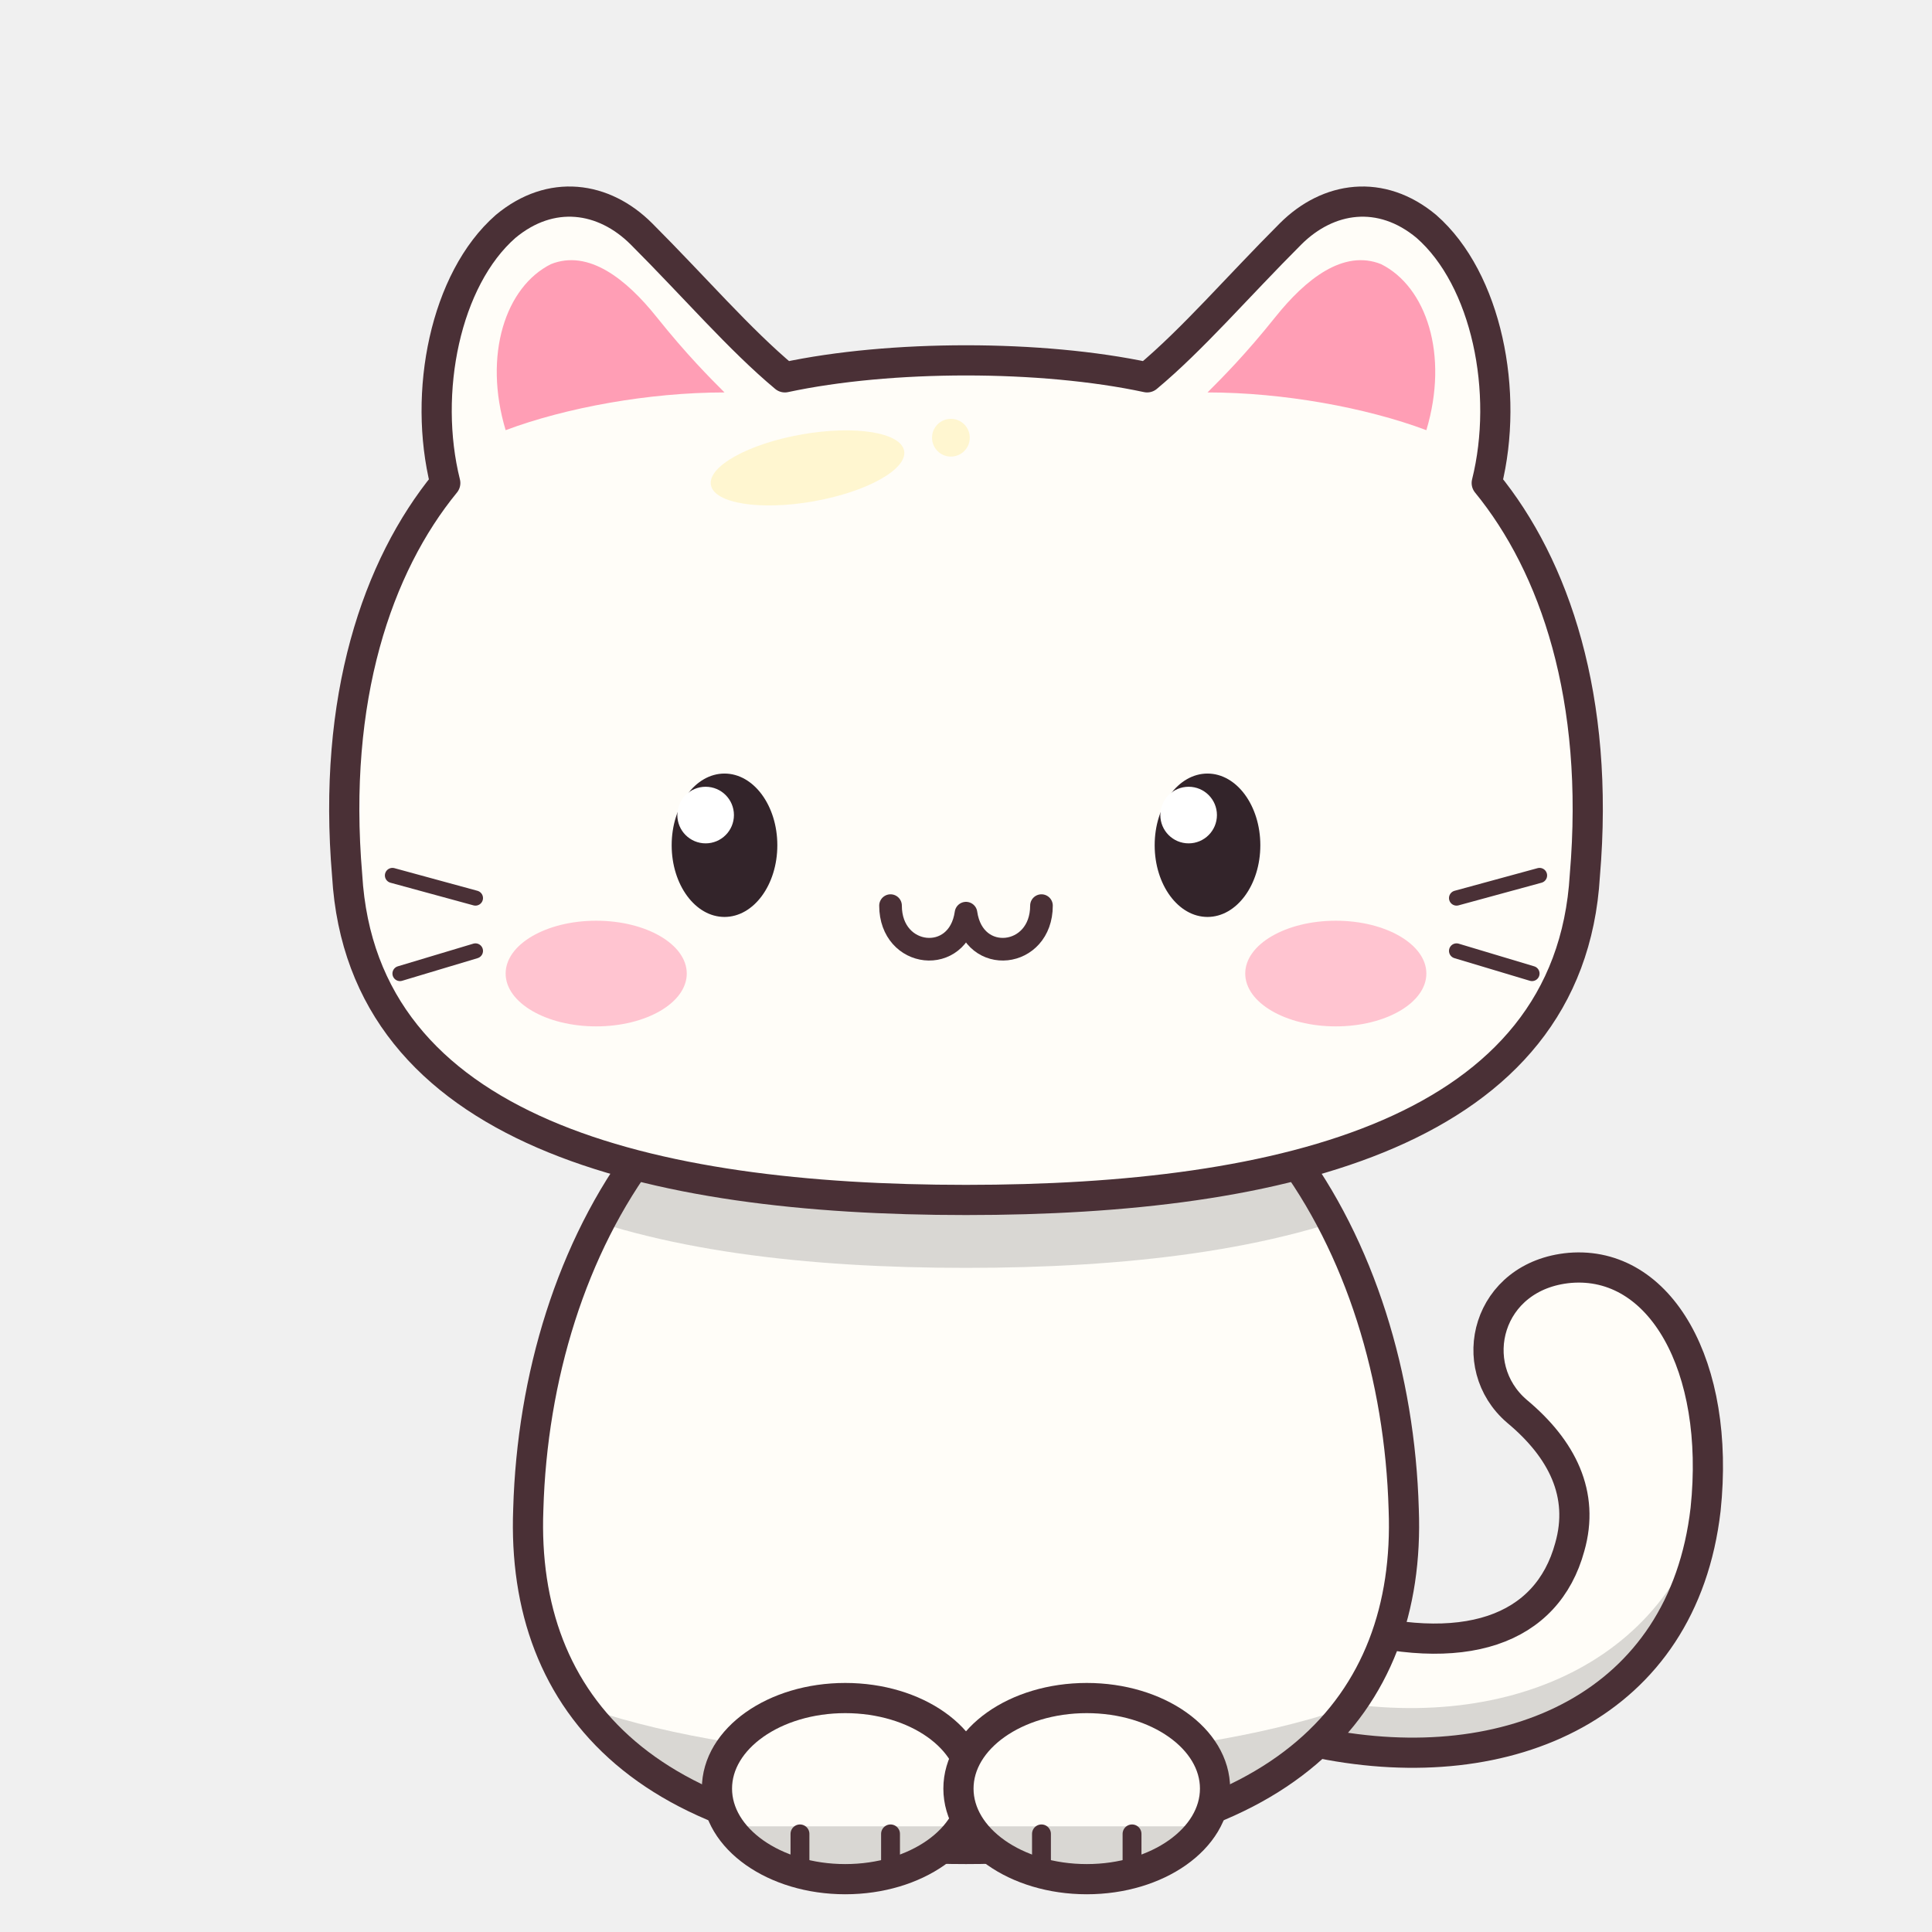
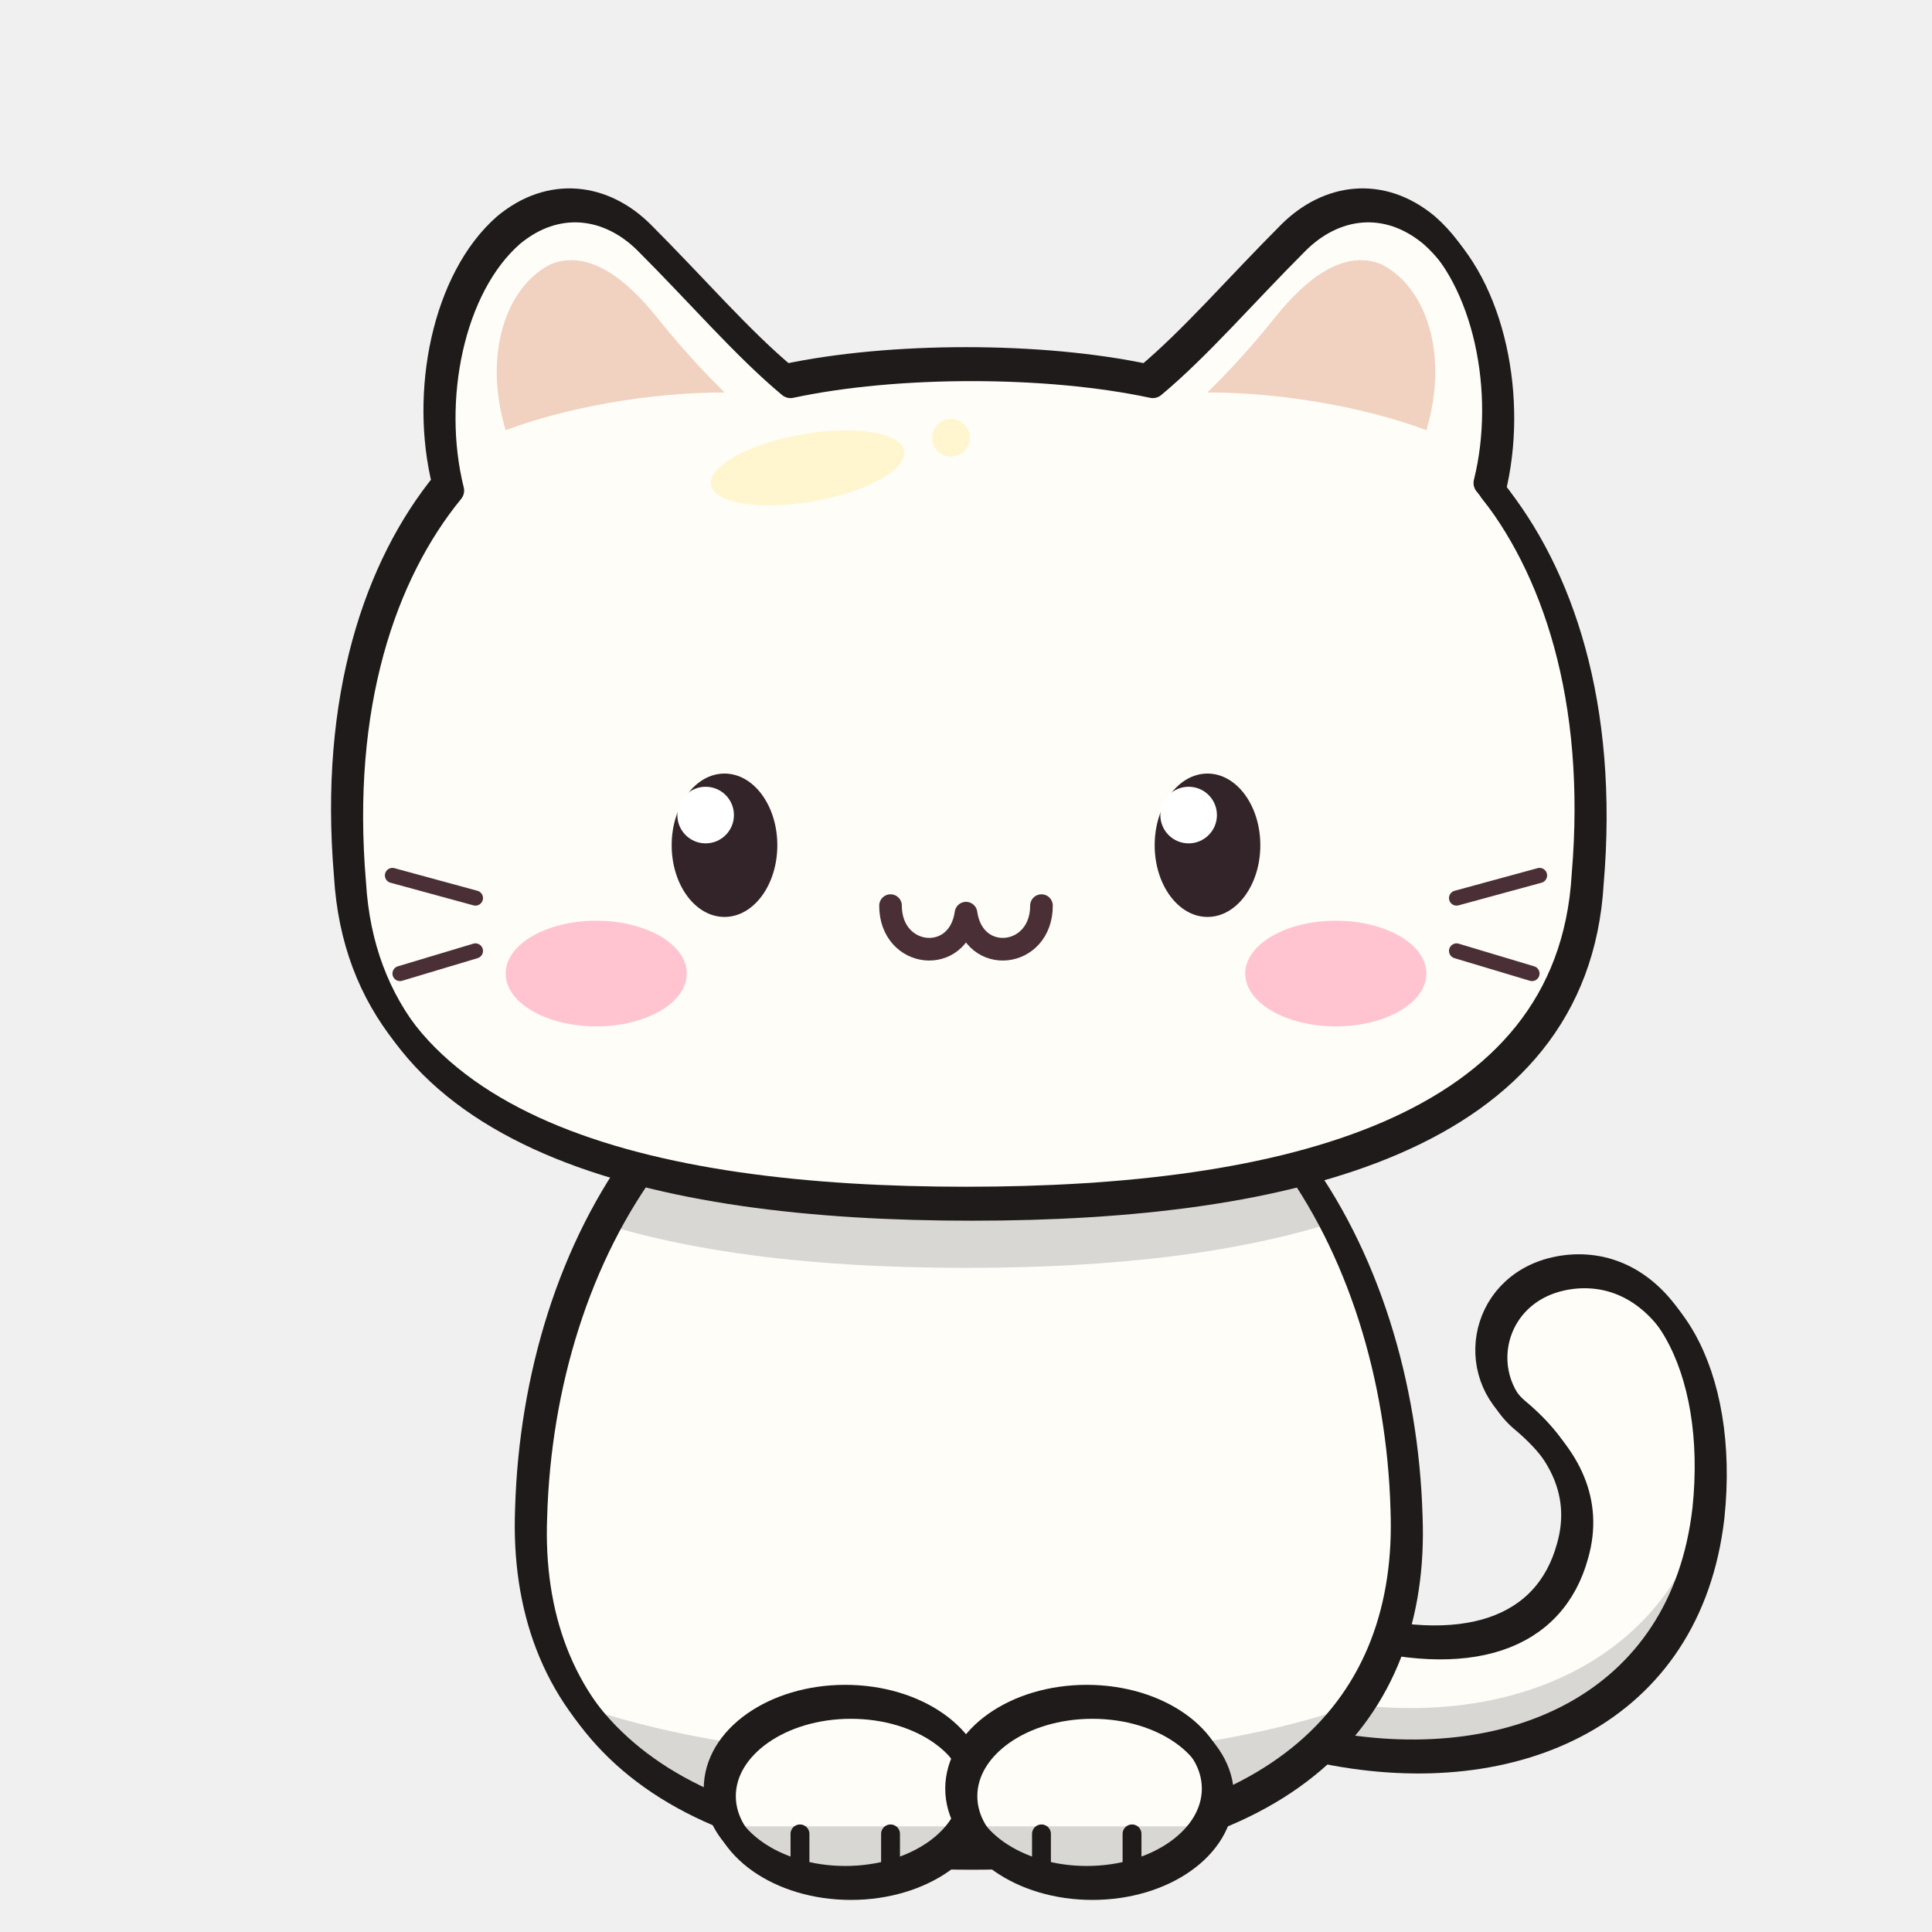
<svg xmlns="http://www.w3.org/2000/svg" viewBox="0 0 512 512" width="512" height="512">
  <defs>
    <path id="tail-shape" d="M350 462 C400 472 446 452 452 400 C456 362 440 334 416 336 C394 338 388 362 402 374 C414 384 420 396 416 410 C410 432 388 440 354 430 Z" />
    <path id="body-shape" d="M256 262 C330 262 370 330 372 400 C374 452 340 490 256 490 C172 490 138 452 140 400 C142 330 182 262 256 262 Z" />
    <ellipse id="paw-l-shape" cx="224" cy="474" rx="34" ry="24" />
    <ellipse id="paw-r-shape" cx="288" cy="474" rx="34" ry="24" />
    <path id="head-shape" d="M256 318 C172 318 96 300 92 232 C88 185 100 150 118 128 C112 104 118 74 134 60 C146 50 160 52 170 62 C184 76 196 90 208 100 C236 94 276 94 304 100 C316 90 328 76 342 62 C352 52 366 50 378 60 C394 74 400 104 394 128 C412 150 424 185 420 232 C416 300 340 318 256 318 Z" />
    <clipPath id="clip-tail">
      <use href="#tail-shape" />
    </clipPath>
    <clipPath id="clip-body">
      <use href="#body-shape" />
    </clipPath>
    <clipPath id="clip-paw-l">
      <use href="#paw-l-shape" />
    </clipPath>
    <clipPath id="clip-paw-r">
      <use href="#paw-r-shape" />
    </clipPath>
    <clipPath id="clip-head">
      <use href="#head-shape" />
    </clipPath>
  </defs>
  <g stroke-linejoin="round" stroke-linecap="round">
    <g id="tail">
      <use href="#tail-shape" fill="#FFFDF8" />
      <g clip-path="url(#clip-tail)">
        <path class="shade" fill="#000" fill-opacity="0.15" d="M340 448 C392 462 440 444 452 400 L470 400 L470 500 L330 500 Z" />
      </g>
-       <use href="#tail-shape" fill="none" stroke="#4A3036" stroke-width="8" />
+       <use href="#tail-shape" fill="none" stroke="#1F1B1A" stroke-width="7" transform="translate(1.5 2)" />
+       <use href="#tail-shape" fill="none" stroke="#1F1B1A" stroke-width="7" />
    </g>
    <g id="body">
      <use href="#body-shape" fill="#FFFDF8" />
      <g clip-path="url(#clip-body)">
        <use class="shade" href="#head-shape" fill="#000" fill-opacity="0.15" transform="translate(0 18)" />
        <path class="shade" fill="#000" fill-opacity="0.15" d="M120 432 C160 478 352 478 392 432 L400 520 L112 520 Z" />
      </g>
-       <use href="#body-shape" fill="none" stroke="#4A3036" stroke-width="8" />
+       <use href="#body-shape" fill="none" stroke="#1F1B1A" stroke-width="7" transform="translate(1.5 2)" />
+       <use href="#body-shape" fill="none" stroke="#1F1B1A" stroke-width="7" />
    </g>
    <g id="paw-l">
      <use href="#paw-l-shape" fill="#FFFDF8" />
      <g clip-path="url(#clip-paw-l)">
        <rect class="shade" fill="#000" fill-opacity="0.15" x="180" y="484" width="90" height="20" />
      </g>
-       <use href="#paw-l-shape" fill="none" stroke="#4A3036" stroke-width="8" />
-       <path fill="none" stroke="#4A3036" stroke-width="5" d="M212 496 L212 486 M236 496 L236 486" />
+       <use href="#paw-l-shape" fill="none" stroke="#1F1B1A" stroke-width="7" transform="translate(1.5 2)" />
+       <use href="#paw-l-shape" fill="none" stroke="#1F1B1A" stroke-width="7" />
+       <path fill="none" stroke="#1F1B1A" stroke-width="5" d="M212 496 L212 486 M236 496 L236 486" />
    </g>
    <g id="paw-r">
      <use href="#paw-r-shape" fill="#FFFDF8" />
      <g clip-path="url(#clip-paw-r)">
        <rect class="shade" fill="#000" fill-opacity="0.15" x="244" y="484" width="90" height="20" />
      </g>
-       <use href="#paw-r-shape" fill="none" stroke="#4A3036" stroke-width="8" />
-       <path fill="none" stroke="#4A3036" stroke-width="5" d="M276 496 L276 486 M300 496 L300 486" />
+       <use href="#paw-r-shape" fill="none" stroke="#1F1B1A" stroke-width="7" transform="translate(1.5 2)" />
+       <use href="#paw-r-shape" fill="none" stroke="#1F1B1A" stroke-width="7" />
+       <path fill="none" stroke="#1F1B1A" stroke-width="5" d="M276 496 L276 486 M300 496 L300 486" />
    </g>
    <g id="head">
      <use href="#head-shape" fill="#FFFDF8" />
      <g clip-path="url(#clip-head)">
        
      </g>
-       <path fill="#FF9EB5" d="M134 114 C128 94 134 76 146 70 C156 66 166 74 174 84 C182 94 188 100 192 104 C172 104 150 108 134 114 Z" />
-       <path fill="#FF9EB5" d="M378 114 C384 94 378 76 366 70 C356 66 346 74 338 84 C330 94 324 100 320 104 C340 104 362 108 378 114 Z" />
+       <path fill="#F1D1C0" d="M134 114 C128 94 134 76 146 70 C156 66 166 74 174 84 C182 94 188 100 192 104 C172 104 150 108 134 114 Z" />
+       <path fill="#F1D1C0" d="M378 114 C384 94 378 76 366 70 C356 66 346 74 338 84 C330 94 324 100 320 104 C340 104 362 108 378 114 Z" />
      <ellipse fill="#FFF0A8" fill-opacity="0.5" cx="214" cy="124" rx="26" ry="9" transform="rotate(-10 214 124)" />
      <circle fill="#FFF0A8" fill-opacity="0.5" cx="252" cy="116" r="5" />
-       <use href="#head-shape" fill="none" stroke="#4A3036" stroke-width="8" />
+       <use href="#head-shape" fill="none" stroke="#1F1B1A" stroke-width="7" transform="translate(1.5 2)" />
+       <use href="#head-shape" fill="none" stroke="#1F1B1A" stroke-width="7" />
    </g>
  </g>
  <g id="face">
    <g stroke-linejoin="round" stroke-linecap="round">
      <ellipse fill="#FF9EB5" fill-opacity="0.6" cx="158" cy="258" rx="24" ry="14" />
      <ellipse fill="#FF9EB5" fill-opacity="0.6" cx="354" cy="258" rx="24" ry="14" />
      <path fill="none" stroke="#4A3036" stroke-width="4" d="M126 238 L104 232 M126 252 L106 258 M386 238 L408 232 M386 252 L406 258" />
      <ellipse fill="#33242A" cx="192" cy="224" rx="14" ry="19" />
      <ellipse fill="#33242A" cx="320" cy="224" rx="14" ry="19" />
      <circle fill="#FFFFFF" cx="187" cy="216" r="7.5" />
      <circle fill="#FFFFFF" cx="315" cy="216" r="7.5" />
      <path fill="none" stroke="#4A3036" stroke-width="6" d="M236 240 C236 254 254 256 256 242 C258 256 276 254 276 240" />
    </g>
  </g>
</svg>
